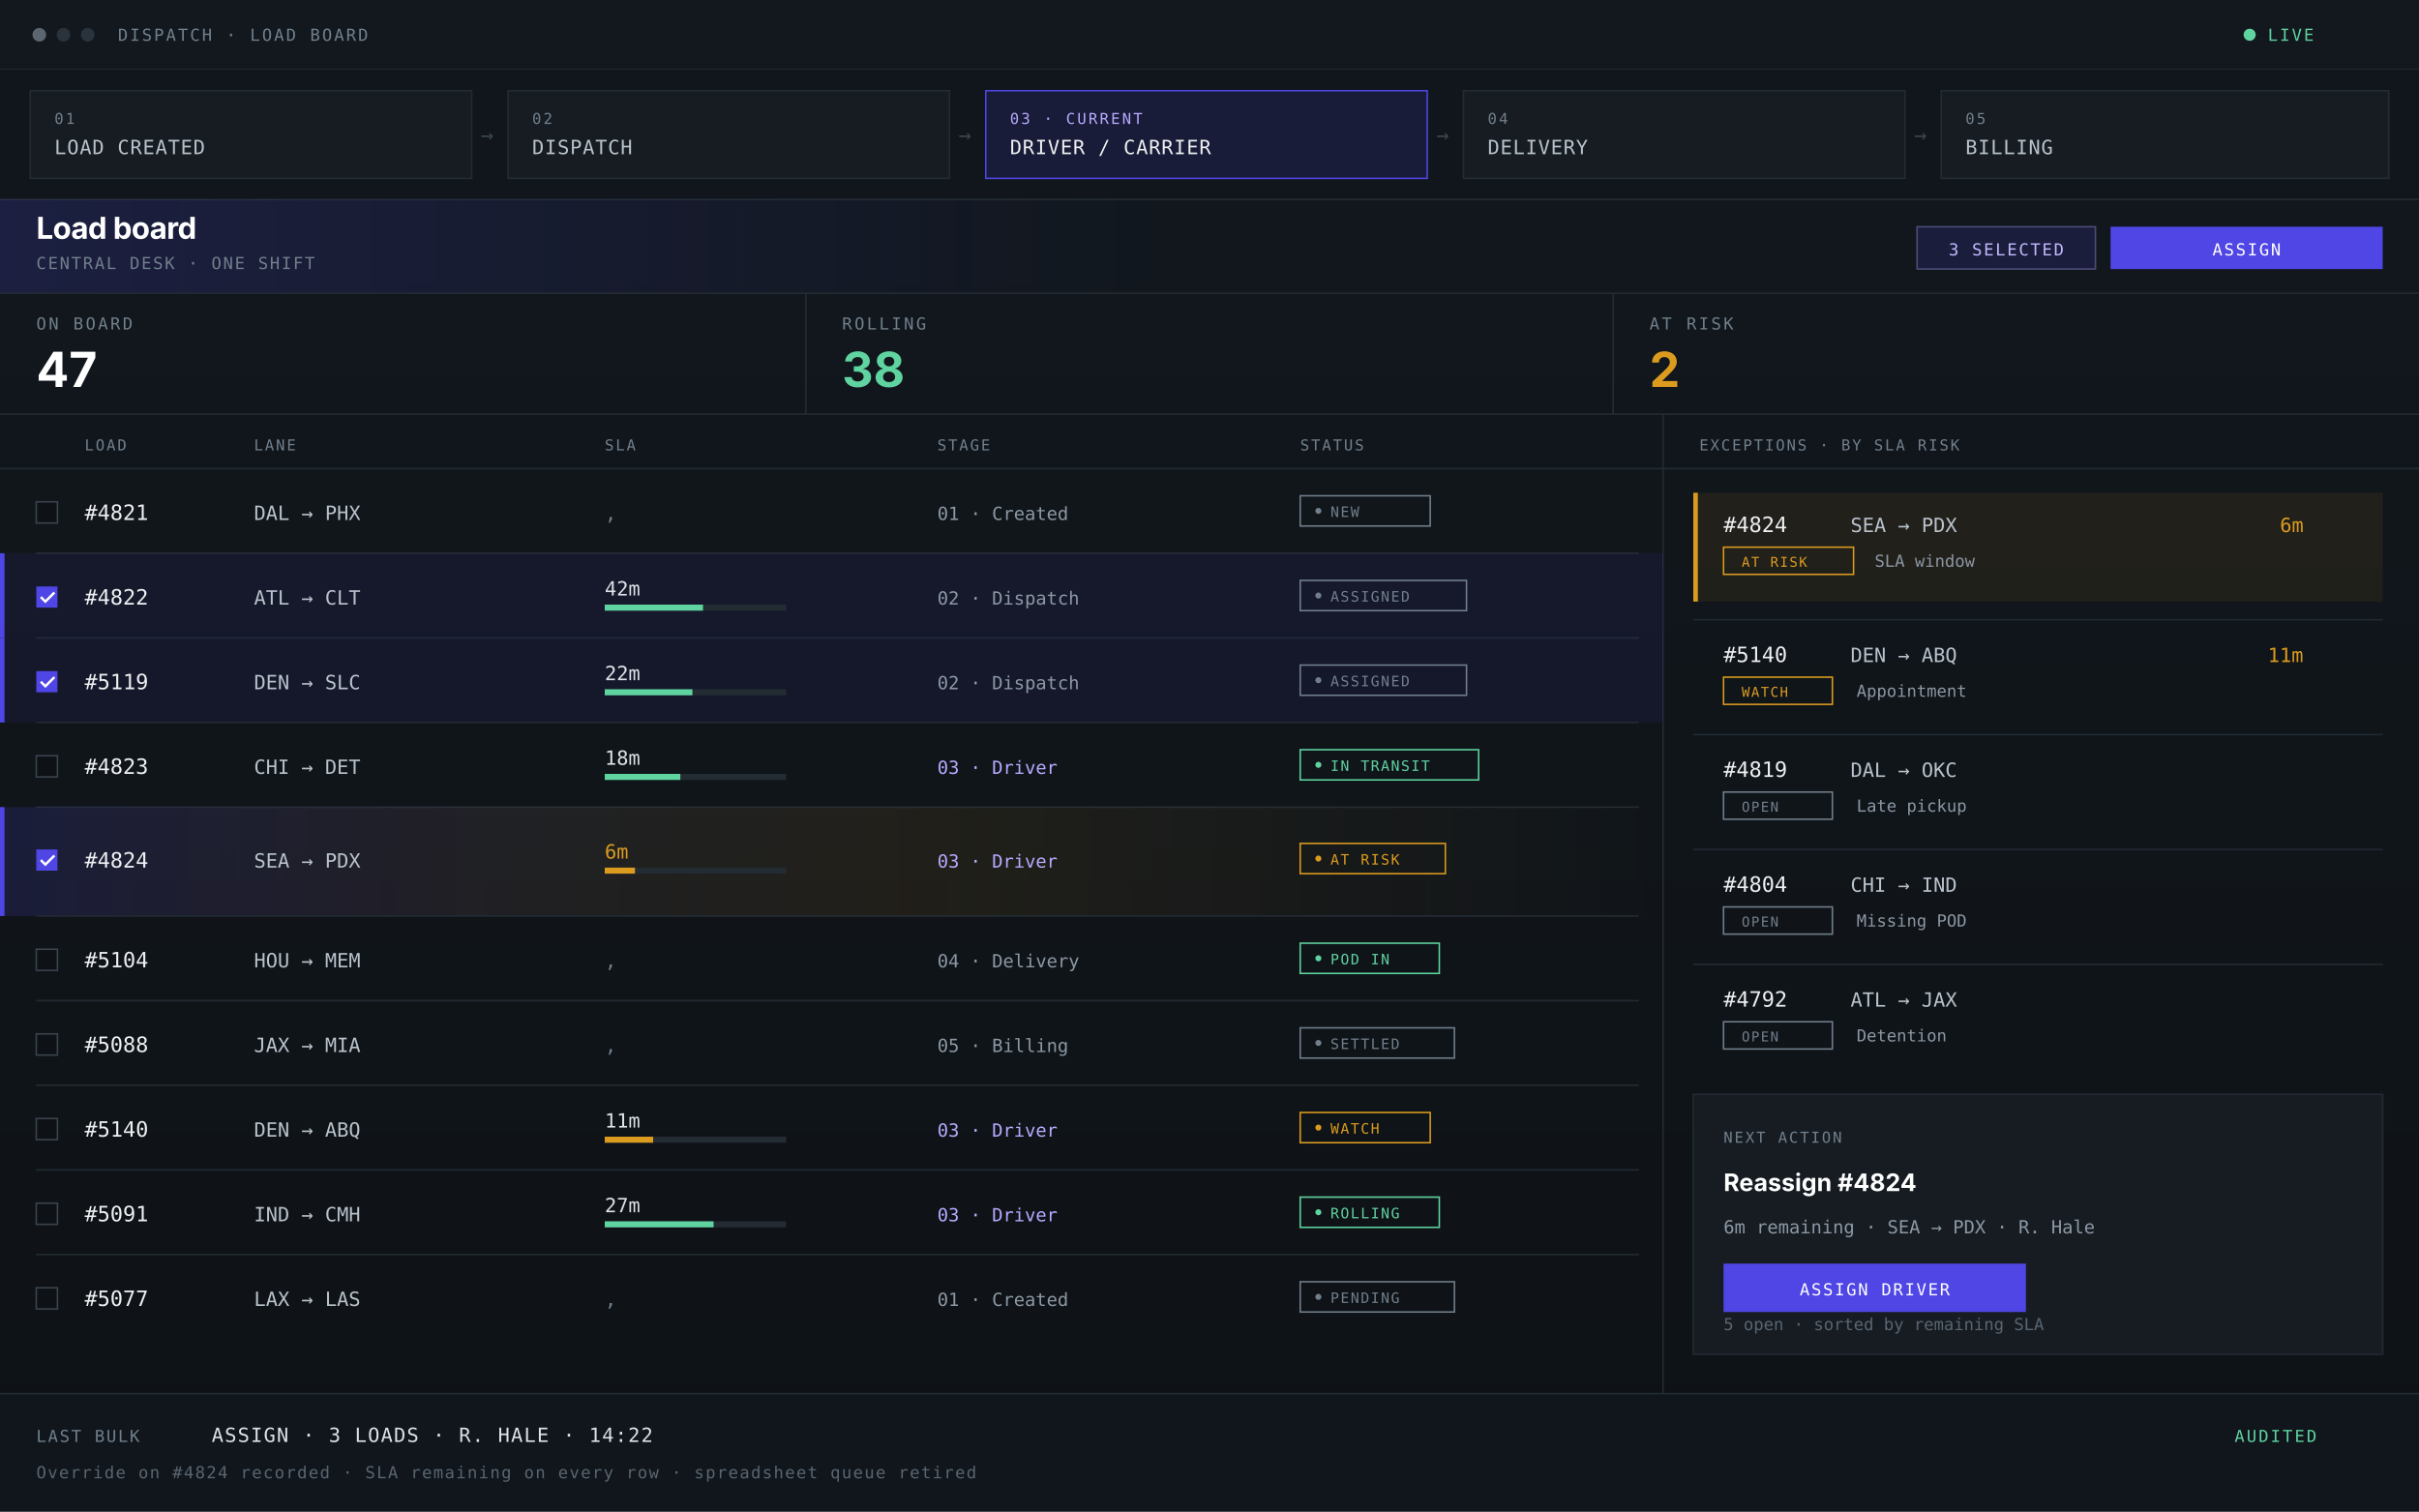
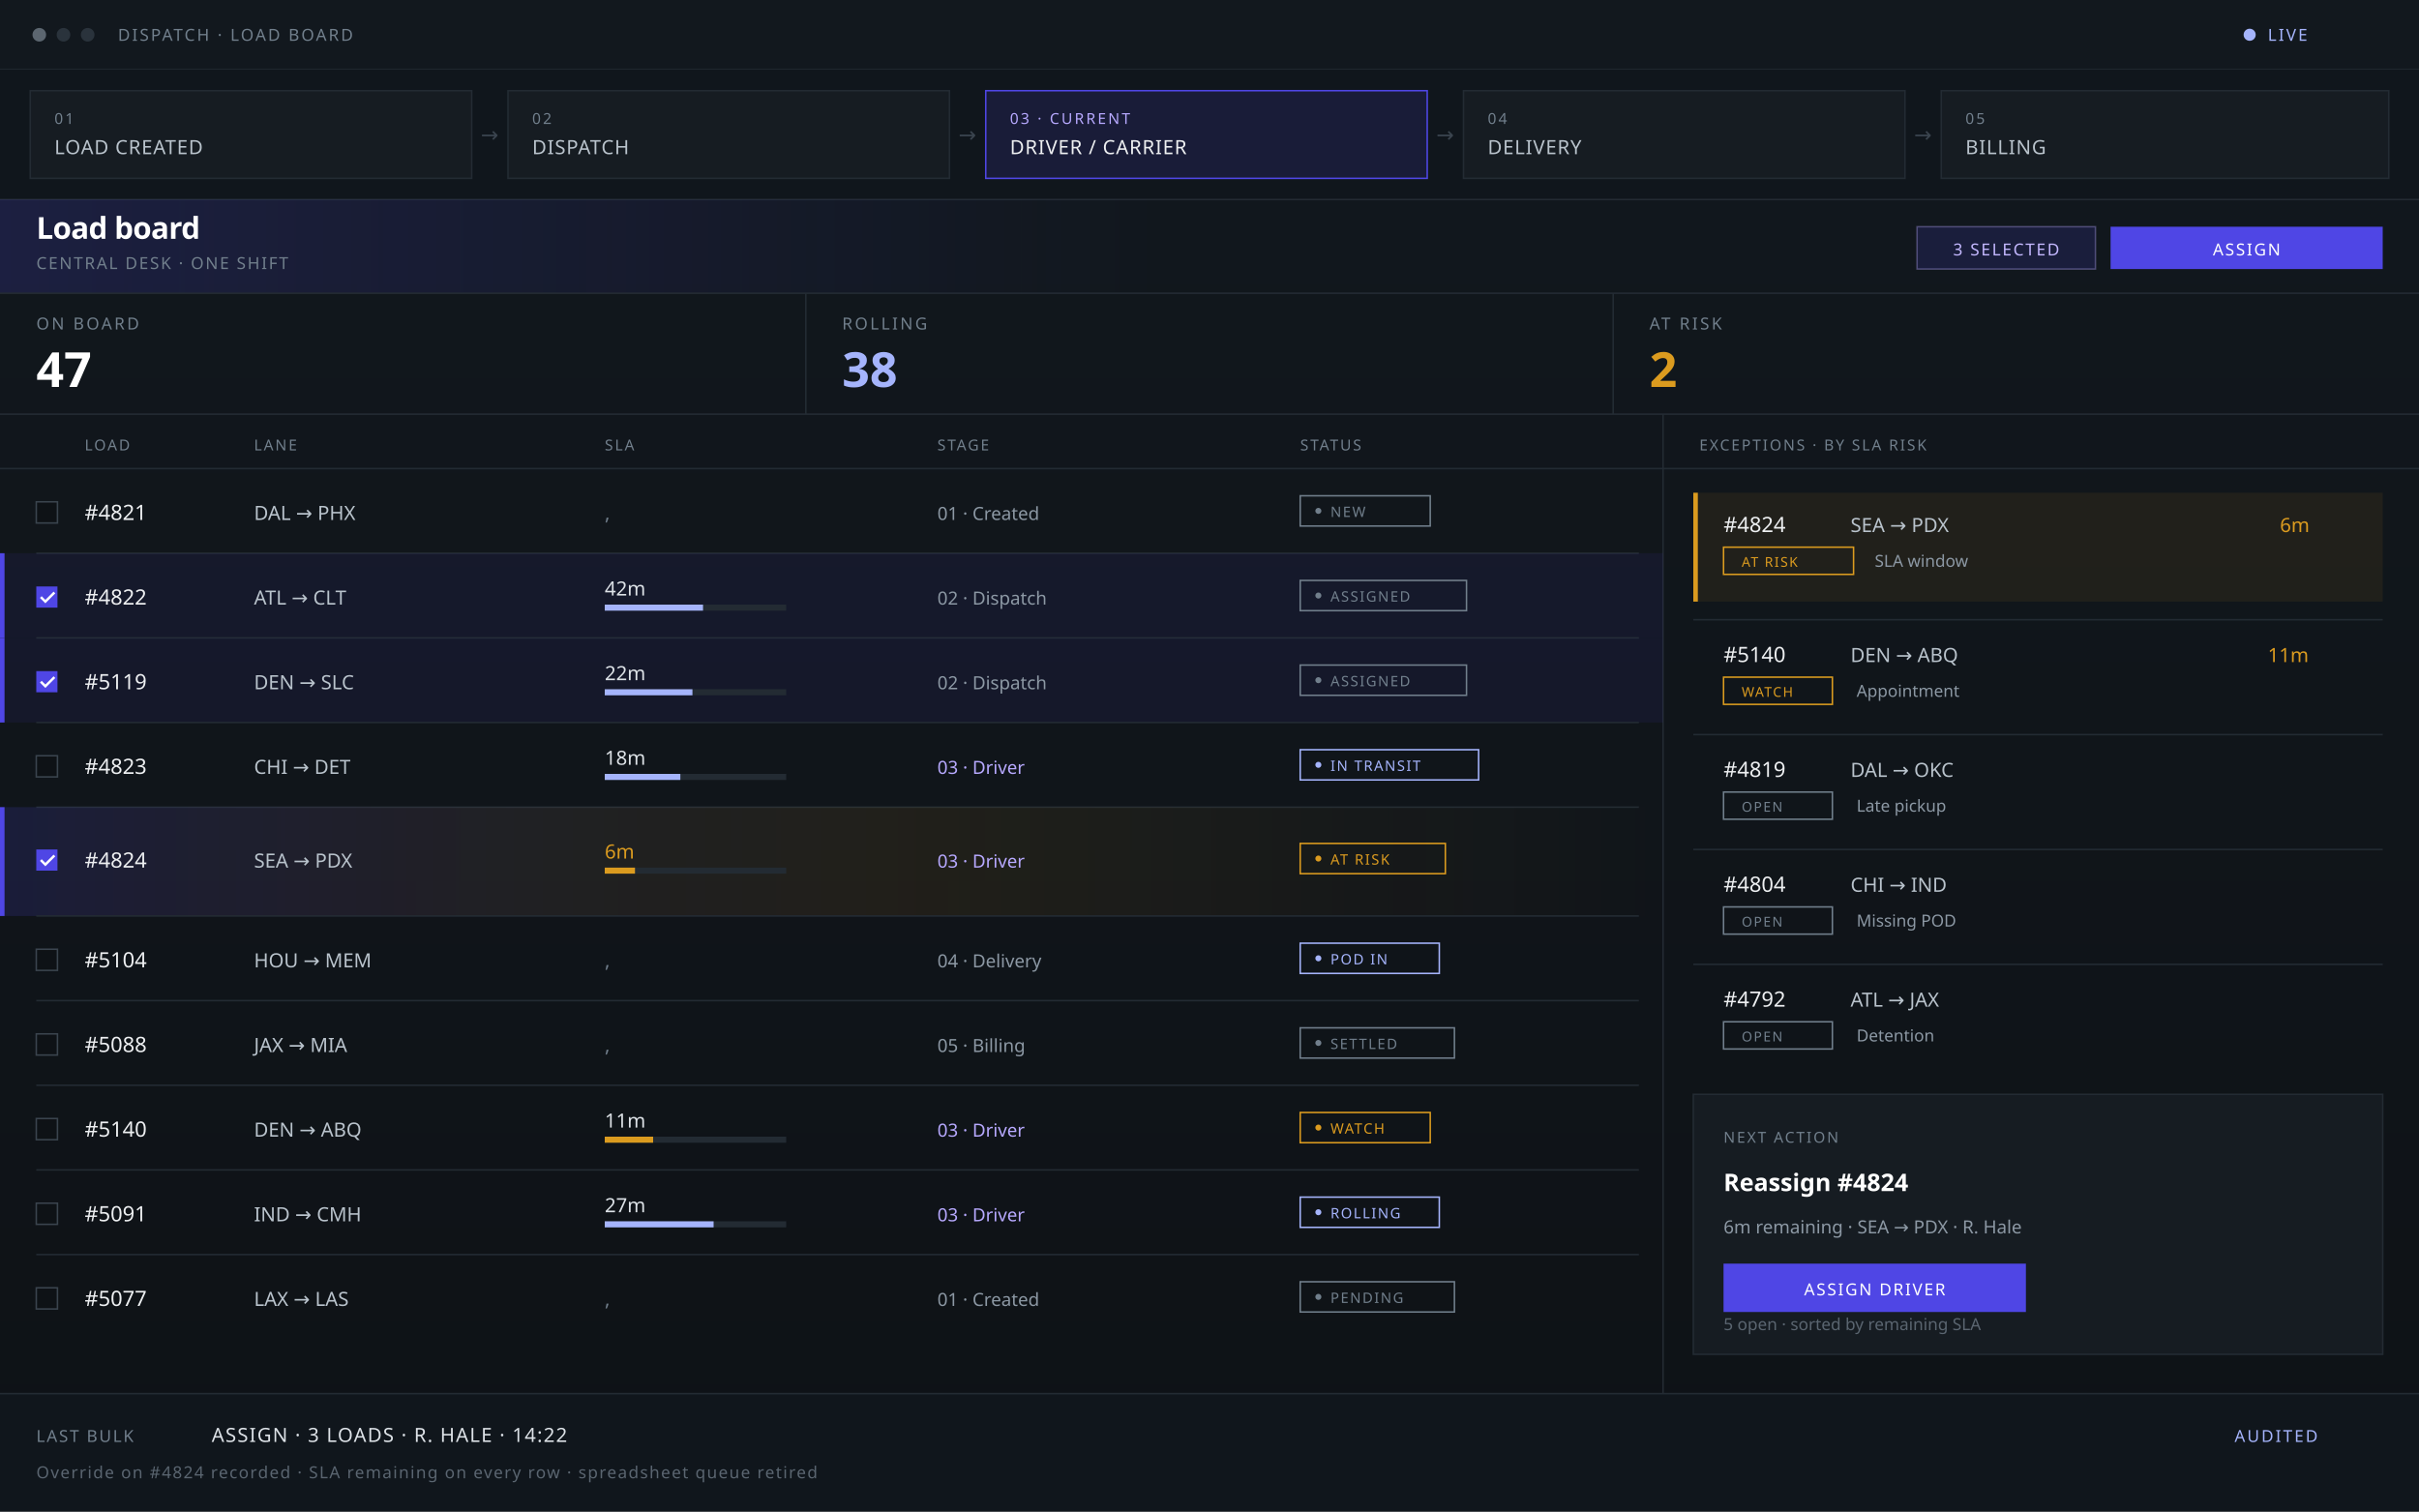
<svg xmlns="http://www.w3.org/2000/svg" viewBox="0 0 1600 1000" width="1600" height="1000" role="img" aria-label="Dispatch load board with SLA, bulk assign, and exception queue">
  <defs>
    <linearGradient id="dcBg" x1="0" y1="0" x2="0" y2="1">
      <stop offset="0%" stop-color="#12181E" />
      <stop offset="100%" stop-color="#0E1216" />
    </linearGradient>
    <linearGradient id="dcBar" x1="0" y1="0" x2="1" y2="0">
      <stop offset="0%" stop-color="rgba(79,70,229,.18)" />
      <stop offset="48%" stop-color="rgba(79,70,229,0)" />
    </linearGradient>
    <linearGradient id="dcRisk" x1="0" y1="0" x2="1" y2="0">
      <stop offset="0%" stop-color="rgba(79,70,229,.16)" />
      <stop offset="55%" stop-color="rgba(219,155,31,.08)" />
      <stop offset="100%" stop-color="rgba(219,155,31,0)" />
    </linearGradient>
  </defs>
  <rect width="1600" height="1000" fill="url(#dcBg)" />
  <rect width="1600" height="46" fill="#12181E" />
  <line x1="0" y1="46" x2="1600" y2="46" stroke="#232B33" />
  <circle cx="26" cy="23" r="4.5" fill="#5C6670" />
  <circle cx="42" cy="23" r="4.5" fill="#2A333C" />
  <circle cx="58" cy="23" r="4.5" fill="#2A333C" />
-   <text x="78" y="27" fill="#717F8C" font-family="ui-monospace, SFMono-Regular, Menlo, Consolas, monospace" font-size="11" letter-spacing=".12em">DISPATCH · LOAD BOARD</text>
-   <circle cx="1488" cy="23" r="4" fill="#5FD3A0" />
-   <text x="1500" y="27" fill="#5FD3A0" font-family="ui-monospace, SFMono-Regular, Menlo, Consolas, monospace" font-size="11" letter-spacing=".12em">LIVE</text>
+   <text x="78" y="27" fill="#717F8C" font-family="Figtree,system-ui,sans-serif" font-size="11" letter-spacing=".12em">DISPATCH · LOAD BOARD</text>
+   <circle cx="1488" cy="23" r="4" fill="#A5B4FC" />
+   <text x="1500" y="27" fill="#A5B4FC" font-family="Figtree,system-ui,sans-serif" font-size="11" letter-spacing=".12em">LIVE</text>
  <rect y="46" width="1600" height="86" fill="#10161C" />
  <line x1="0" y1="132" x2="1600" y2="132" stroke="#232B33" />
-   <g font-family="ui-monospace, SFMono-Regular, Menlo, Consolas, monospace">
+   <g font-family="Figtree,system-ui,sans-serif">
    <rect x="20" y="60" width="292" height="58" fill="#161C22" stroke="#232B33" />
    <text x="36" y="82" fill="#717F8C" font-size="10" letter-spacing=".14em">01</text>
    <text x="36" y="102" fill="#B9C3CC" font-size="13" letter-spacing=".04em">LOAD CREATED</text>
    <text x="318" y="94" fill="#3A444E" font-size="14">→</text>
    <rect x="336" y="60" width="292" height="58" fill="#161C22" stroke="#232B33" />
    <text x="352" y="82" fill="#717F8C" font-size="10" letter-spacing=".14em">02</text>
    <text x="352" y="102" fill="#B9C3CC" font-size="13" letter-spacing=".04em">DISPATCH</text>
    <text x="634" y="94" fill="#3A444E" font-size="14">→</text>
    <rect x="652" y="60" width="292" height="58" fill="rgba(79,70,229,.14)" stroke="#4F46E5" />
    <text x="668" y="82" fill="#B7A9FF" font-size="10" letter-spacing=".14em">03 · CURRENT</text>
    <text x="668" y="102" fill="#EDEFF1" font-size="13" letter-spacing=".04em">DRIVER / CARRIER</text>
    <text x="950" y="94" fill="#3A444E" font-size="14">→</text>
    <rect x="968" y="60" width="292" height="58" fill="#161C22" stroke="#232B33" />
    <text x="984" y="82" fill="#717F8C" font-size="10" letter-spacing=".14em">04</text>
    <text x="984" y="102" fill="#B9C3CC" font-size="13" letter-spacing=".04em">DELIVERY</text>
    <text x="1266" y="94" fill="#3A444E" font-size="14">→</text>
    <rect x="1284" y="60" width="296" height="58" fill="#161C22" stroke="#232B33" />
    <text x="1300" y="82" fill="#717F8C" font-size="10" letter-spacing=".14em">05</text>
    <text x="1300" y="102" fill="#B9C3CC" font-size="13" letter-spacing=".04em">BILLING</text>
  </g>
  <rect y="132" width="1600" height="62" fill="url(#dcBar)" />
  <line x1="0" y1="194" x2="1600" y2="194" stroke="#232B33" />
-   <text x="24" y="158" fill="#FFFFFF" font-family="system-ui, -apple-system, Segoe UI, sans-serif" font-size="20" font-weight="700" letter-spacing="-.02em">Load board</text>
-   <text x="24" y="178" fill="#717F8C" font-family="ui-monospace, SFMono-Regular, Menlo, Consolas, monospace" font-size="11" letter-spacing=".1em">CENTRAL DESK · ONE SHIFT</text>
+   <text x="24" y="158" fill="#FFFFFF" font-family="Figtree,system-ui,sans-serif" font-size="20" font-weight="700" letter-spacing="-.02em">Load board</text>
+   <text x="24" y="178" fill="#717F8C" font-family="Figtree,system-ui,sans-serif" font-size="11" letter-spacing=".1em">CENTRAL DESK · ONE SHIFT</text>
  <rect x="1268" y="150" width="118" height="28" fill="rgba(79,70,229,.16)" stroke="rgba(183,169,255,.35)" />
-   <text x="1327" y="169" text-anchor="middle" fill="#C4B8FF" font-family="ui-monospace, SFMono-Regular, Menlo, Consolas, monospace" font-size="11" letter-spacing=".1em">3 SELECTED</text>
+   <text x="1327" y="169" text-anchor="middle" fill="#C4B8FF" font-family="Figtree,system-ui,sans-serif" font-size="11" letter-spacing=".1em">3 SELECTED</text>
  <rect x="1396" y="150" width="180" height="28" fill="#4F46E5" />
-   <text x="1486" y="169" text-anchor="middle" fill="#FFFFFF" font-family="ui-monospace, SFMono-Regular, Menlo, Consolas, monospace" font-size="11" letter-spacing=".1em">ASSIGN</text>
+   <text x="1486" y="169" text-anchor="middle" fill="#FFFFFF" font-family="Figtree,system-ui,sans-serif" font-size="11" letter-spacing=".1em">ASSIGN</text>
  <line x1="0" y1="274" x2="1600" y2="274" stroke="#232B33" />
  <line x1="533" y1="194" x2="533" y2="274" stroke="#232B33" />
  <line x1="1067" y1="194" x2="1067" y2="274" stroke="#232B33" />
-   <text x="24" y="218" fill="#717F8C" font-family="ui-monospace, SFMono-Regular, Menlo, Consolas, monospace" font-size="11" letter-spacing=".14em">ON BOARD</text>
-   <text x="24" y="256" fill="#FFFFFF" font-family="system-ui, -apple-system, Segoe UI, sans-serif" font-size="32" font-weight="700">47</text>
-   <text x="557" y="218" fill="#717F8C" font-family="ui-monospace, SFMono-Regular, Menlo, Consolas, monospace" font-size="11" letter-spacing=".14em">ROLLING</text>
-   <text x="557" y="256" fill="#5FD3A0" font-family="system-ui, -apple-system, Segoe UI, sans-serif" font-size="32" font-weight="700">38</text>
-   <text x="1091" y="218" fill="#717F8C" font-family="ui-monospace, SFMono-Regular, Menlo, Consolas, monospace" font-size="11" letter-spacing=".14em">AT RISK</text>
-   <text x="1091" y="256" fill="#DB9B1F" font-family="system-ui, -apple-system, Segoe UI, sans-serif" font-size="32" font-weight="700">2</text>
-   <g fill="#717F8C" font-family="ui-monospace, SFMono-Regular, Menlo, Consolas, monospace" font-size="10" letter-spacing=".12em">
+   <text x="24" y="218" fill="#717F8C" font-family="Figtree,system-ui,sans-serif" font-size="11" letter-spacing=".14em">ON BOARD</text>
+   <text x="24" y="256" fill="#FFFFFF" font-family="Figtree,system-ui,sans-serif" font-size="32" font-weight="700">47</text>
+   <text x="557" y="218" fill="#717F8C" font-family="Figtree,system-ui,sans-serif" font-size="11" letter-spacing=".14em">ROLLING</text>
+   <text x="557" y="256" fill="#A5B4FC" font-family="Figtree,system-ui,sans-serif" font-size="32" font-weight="700">38</text>
+   <text x="1091" y="218" fill="#717F8C" font-family="Figtree,system-ui,sans-serif" font-size="11" letter-spacing=".14em">AT RISK</text>
+   <text x="1091" y="256" fill="#DB9B1F" font-family="Figtree,system-ui,sans-serif" font-size="32" font-weight="700">2</text>
+   <g fill="#717F8C" font-family="Figtree,system-ui,sans-serif" font-size="10" letter-spacing=".12em">
    <text x="56" y="298">LOAD</text>
    <text x="168" y="298">LANE</text>
    <text x="400" y="298">SLA</text>
    <text x="620" y="298">STAGE</text>
    <text x="860" y="298">STATUS</text>
    <text x="1124" y="298">EXCEPTIONS · BY SLA RISK</text>
  </g>
  <line x1="0" y1="310" x2="1600" y2="310" stroke="#232B33" />
  <line x1="1100" y1="274" x2="1100" y2="922" stroke="#232B33" />
  <rect x="24" y="332" width="14" height="14" fill="#0E1216" stroke="#3A444E" />
-   <text x="56" y="344" fill="#EDEFF1" font-family="ui-monospace, SFMono-Regular, Menlo, Consolas, monospace" font-size="14">#4821</text>
-   <text x="168" y="344" fill="#B9C3CC" font-family="ui-monospace, SFMono-Regular, Menlo, Consolas, monospace" font-size="13">DAL → PHX</text>
-   <text x="400" y="344" fill="#717F8C" font-family="ui-monospace, SFMono-Regular, Menlo, Consolas, monospace" font-size="13">, </text>
-   <text x="620" y="344" fill="#8C98A4" font-family="ui-monospace, SFMono-Regular, Menlo, Consolas, monospace" font-size="12">01 · Created</text>
+   <text x="56" y="344" fill="#EDEFF1" font-family="Figtree,system-ui,sans-serif" font-size="14">#4821</text>
+   <text x="168" y="344" fill="#B9C3CC" font-family="Figtree,system-ui,sans-serif" font-size="13">DAL → PHX</text>
+   <text x="400" y="344" fill="#717F8C" font-family="Figtree,system-ui,sans-serif" font-size="13">, </text>
+   <text x="620" y="344" fill="#8C98A4" font-family="Figtree,system-ui,sans-serif" font-size="12">01 · Created</text>
  <rect x="860" y="328" width="86" height="20" fill="none" stroke="#717F8C" />
  <circle cx="872" cy="338" r="2" fill="#717F8C" />
-   <text x="880" y="342" fill="#717F8C" font-family="ui-monospace, SFMono-Regular, Menlo, Consolas, monospace" font-size="9.5" letter-spacing=".1em">NEW</text>
+   <text x="880" y="342" fill="#717F8C" font-family="Figtree,system-ui,sans-serif" font-size="9.5" letter-spacing=".1em">NEW</text>
  <line x1="24" y1="366" x2="1084" y2="366" stroke="#232B33" />
  <rect x="0" y="366" width="1100" height="56" fill="rgba(79,70,229,.08)" />
  <rect x="0" y="366" width="3" height="56" fill="#4F46E5" />
  <rect x="24" y="388" width="14" height="14" fill="#4F46E5" />
  <path d="M27 395l3 3 6-6" fill="none" stroke="#fff" stroke-width="1.6" />
-   <text x="56" y="400" fill="#EDEFF1" font-family="ui-monospace, SFMono-Regular, Menlo, Consolas, monospace" font-size="14">#4822</text>
-   <text x="168" y="400" fill="#B9C3CC" font-family="ui-monospace, SFMono-Regular, Menlo, Consolas, monospace" font-size="13">ATL → CLT</text>
-   <text x="400" y="394" fill="#DDE2E7" font-family="ui-monospace, SFMono-Regular, Menlo, Consolas, monospace" font-size="13">42m</text>
+   <text x="56" y="400" fill="#EDEFF1" font-family="Figtree,system-ui,sans-serif" font-size="14">#4822</text>
+   <text x="168" y="400" fill="#B9C3CC" font-family="Figtree,system-ui,sans-serif" font-size="13">ATL → CLT</text>
+   <text x="400" y="394" fill="#DDE2E7" font-family="Figtree,system-ui,sans-serif" font-size="13">42m</text>
  <rect x="400" y="400" width="120" height="4" fill="#232B33" />
-   <rect x="400" y="400" width="65" height="4" fill="#5FD3A0" />
-   <text x="620" y="400" fill="#8C98A4" font-family="ui-monospace, SFMono-Regular, Menlo, Consolas, monospace" font-size="12">02 · Dispatch</text>
+   <rect x="400" y="400" width="65" height="4" fill="#A5B4FC" />
+   <text x="620" y="400" fill="#8C98A4" font-family="Figtree,system-ui,sans-serif" font-size="12">02 · Dispatch</text>
  <rect x="860" y="384" width="110" height="20" fill="none" stroke="#717F8C" />
  <circle cx="872" cy="394" r="2" fill="#717F8C" />
-   <text x="880" y="398" fill="#717F8C" font-family="ui-monospace, SFMono-Regular, Menlo, Consolas, monospace" font-size="9.5" letter-spacing=".1em">ASSIGNED</text>
+   <text x="880" y="398" fill="#717F8C" font-family="Figtree,system-ui,sans-serif" font-size="9.5" letter-spacing=".1em">ASSIGNED</text>
  <line x1="24" y1="422" x2="1084" y2="422" stroke="#232B33" />
  <rect x="0" y="422" width="1100" height="56" fill="rgba(79,70,229,.08)" />
  <rect x="0" y="422" width="3" height="56" fill="#4F46E5" />
  <rect x="24" y="444" width="14" height="14" fill="#4F46E5" />
  <path d="M27 451l3 3 6-6" fill="none" stroke="#fff" stroke-width="1.6" />
-   <text x="56" y="456" fill="#EDEFF1" font-family="ui-monospace, SFMono-Regular, Menlo, Consolas, monospace" font-size="14">#5119</text>
-   <text x="168" y="456" fill="#B9C3CC" font-family="ui-monospace, SFMono-Regular, Menlo, Consolas, monospace" font-size="13">DEN → SLC</text>
-   <text x="400" y="450" fill="#DDE2E7" font-family="ui-monospace, SFMono-Regular, Menlo, Consolas, monospace" font-size="13">22m</text>
+   <text x="56" y="456" fill="#EDEFF1" font-family="Figtree,system-ui,sans-serif" font-size="14">#5119</text>
+   <text x="168" y="456" fill="#B9C3CC" font-family="Figtree,system-ui,sans-serif" font-size="13">DEN → SLC</text>
+   <text x="400" y="450" fill="#DDE2E7" font-family="Figtree,system-ui,sans-serif" font-size="13">22m</text>
  <rect x="400" y="456" width="120" height="4" fill="#232B33" />
-   <rect x="400" y="456" width="58" height="4" fill="#5FD3A0" />
-   <text x="620" y="456" fill="#8C98A4" font-family="ui-monospace, SFMono-Regular, Menlo, Consolas, monospace" font-size="12">02 · Dispatch</text>
+   <rect x="400" y="456" width="58" height="4" fill="#A5B4FC" />
+   <text x="620" y="456" fill="#8C98A4" font-family="Figtree,system-ui,sans-serif" font-size="12">02 · Dispatch</text>
  <rect x="860" y="440" width="110" height="20" fill="none" stroke="#717F8C" />
  <circle cx="872" cy="450" r="2" fill="#717F8C" />
-   <text x="880" y="454" fill="#717F8C" font-family="ui-monospace, SFMono-Regular, Menlo, Consolas, monospace" font-size="9.5" letter-spacing=".1em">ASSIGNED</text>
+   <text x="880" y="454" fill="#717F8C" font-family="Figtree,system-ui,sans-serif" font-size="9.5" letter-spacing=".1em">ASSIGNED</text>
  <line x1="24" y1="478" x2="1084" y2="478" stroke="#232B33" />
  <rect x="24" y="500" width="14" height="14" fill="#0E1216" stroke="#3A444E" />
-   <text x="56" y="512" fill="#EDEFF1" font-family="ui-monospace, SFMono-Regular, Menlo, Consolas, monospace" font-size="14">#4823</text>
-   <text x="168" y="512" fill="#B9C3CC" font-family="ui-monospace, SFMono-Regular, Menlo, Consolas, monospace" font-size="13">CHI → DET</text>
-   <text x="400" y="506" fill="#DDE2E7" font-family="ui-monospace, SFMono-Regular, Menlo, Consolas, monospace" font-size="13">18m</text>
+   <text x="56" y="512" fill="#EDEFF1" font-family="Figtree,system-ui,sans-serif" font-size="14">#4823</text>
+   <text x="168" y="512" fill="#B9C3CC" font-family="Figtree,system-ui,sans-serif" font-size="13">CHI → DET</text>
+   <text x="400" y="506" fill="#DDE2E7" font-family="Figtree,system-ui,sans-serif" font-size="13">18m</text>
  <rect x="400" y="512" width="120" height="4" fill="#232B33" />
-   <rect x="400" y="512" width="50" height="4" fill="#5FD3A0" />
-   <text x="620" y="512" fill="#B7A9FF" font-family="ui-monospace, SFMono-Regular, Menlo, Consolas, monospace" font-size="12">03 · Driver</text>
-   <rect x="860" y="496" width="118" height="20" fill="none" stroke="#5FD3A0" />
-   <circle cx="872" cy="506" r="2" fill="#5FD3A0" />
-   <text x="880" y="510" fill="#5FD3A0" font-family="ui-monospace, SFMono-Regular, Menlo, Consolas, monospace" font-size="9.5" letter-spacing=".1em">IN TRANSIT</text>
+   <rect x="400" y="512" width="50" height="4" fill="#A5B4FC" />
+   <text x="620" y="512" fill="#B7A9FF" font-family="Figtree,system-ui,sans-serif" font-size="12">03 · Driver</text>
+   <rect x="860" y="496" width="118" height="20" fill="none" stroke="#A5B4FC" />
+   <circle cx="872" cy="506" r="2" fill="#A5B4FC" />
+   <text x="880" y="510" fill="#A5B4FC" font-family="Figtree,system-ui,sans-serif" font-size="9.5" letter-spacing=".1em">IN TRANSIT</text>
  <line x1="24" y1="534" x2="1084" y2="534" stroke="#232B33" />
  <rect x="0" y="534" width="1100" height="72" fill="url(#dcRisk)" />
  <rect x="0" y="534" width="3" height="72" fill="#4F46E5" />
  <rect x="24" y="562" width="14" height="14" fill="#4F46E5" />
  <path d="M27 569l3 3 6-6" fill="none" stroke="#fff" stroke-width="1.6" />
-   <text x="56" y="574" fill="#EDEFF1" font-family="ui-monospace, SFMono-Regular, Menlo, Consolas, monospace" font-size="14">#4824</text>
-   <text x="168" y="574" fill="#B9C3CC" font-family="ui-monospace, SFMono-Regular, Menlo, Consolas, monospace" font-size="13">SEA → PDX</text>
-   <text x="400" y="568" fill="#DB9B1F" font-family="ui-monospace, SFMono-Regular, Menlo, Consolas, monospace" font-size="13">6m</text>
+   <text x="56" y="574" fill="#EDEFF1" font-family="Figtree,system-ui,sans-serif" font-size="14">#4824</text>
+   <text x="168" y="574" fill="#B9C3CC" font-family="Figtree,system-ui,sans-serif" font-size="13">SEA → PDX</text>
+   <text x="400" y="568" fill="#DB9B1F" font-family="Figtree,system-ui,sans-serif" font-size="13">6m</text>
  <rect x="400" y="574" width="120" height="4" fill="#232B33" />
  <rect x="400" y="574" width="20" height="4" fill="#DB9B1F" />
-   <text x="620" y="574" fill="#B7A9FF" font-family="ui-monospace, SFMono-Regular, Menlo, Consolas, monospace" font-size="12">03 · Driver</text>
+   <text x="620" y="574" fill="#B7A9FF" font-family="Figtree,system-ui,sans-serif" font-size="12">03 · Driver</text>
  <rect x="860" y="558" width="96" height="20" fill="none" stroke="#DB9B1F" />
  <circle cx="872" cy="568" r="2" fill="#DB9B1F" />
-   <text x="880" y="572" fill="#DB9B1F" font-family="ui-monospace, SFMono-Regular, Menlo, Consolas, monospace" font-size="9.5" letter-spacing=".1em">AT RISK</text>
+   <text x="880" y="572" fill="#DB9B1F" font-family="Figtree,system-ui,sans-serif" font-size="9.5" letter-spacing=".1em">AT RISK</text>
  <line x1="24" y1="606" x2="1084" y2="606" stroke="#232B33" />
  <rect x="24" y="628" width="14" height="14" fill="#0E1216" stroke="#3A444E" />
-   <text x="56" y="640" fill="#EDEFF1" font-family="ui-monospace, SFMono-Regular, Menlo, Consolas, monospace" font-size="14">#5104</text>
-   <text x="168" y="640" fill="#B9C3CC" font-family="ui-monospace, SFMono-Regular, Menlo, Consolas, monospace" font-size="13">HOU → MEM</text>
-   <text x="400" y="640" fill="#717F8C" font-family="ui-monospace, SFMono-Regular, Menlo, Consolas, monospace" font-size="13">, </text>
-   <text x="620" y="640" fill="#8C98A4" font-family="ui-monospace, SFMono-Regular, Menlo, Consolas, monospace" font-size="12">04 · Delivery</text>
-   <rect x="860" y="624" width="92" height="20" fill="none" stroke="#5FD3A0" />
-   <circle cx="872" cy="634" r="2" fill="#5FD3A0" />
-   <text x="880" y="638" fill="#5FD3A0" font-family="ui-monospace, SFMono-Regular, Menlo, Consolas, monospace" font-size="9.5" letter-spacing=".1em">POD IN</text>
+   <text x="56" y="640" fill="#EDEFF1" font-family="Figtree,system-ui,sans-serif" font-size="14">#5104</text>
+   <text x="168" y="640" fill="#B9C3CC" font-family="Figtree,system-ui,sans-serif" font-size="13">HOU → MEM</text>
+   <text x="400" y="640" fill="#717F8C" font-family="Figtree,system-ui,sans-serif" font-size="13">, </text>
+   <text x="620" y="640" fill="#8C98A4" font-family="Figtree,system-ui,sans-serif" font-size="12">04 · Delivery</text>
+   <rect x="860" y="624" width="92" height="20" fill="none" stroke="#A5B4FC" />
+   <circle cx="872" cy="634" r="2" fill="#A5B4FC" />
+   <text x="880" y="638" fill="#A5B4FC" font-family="Figtree,system-ui,sans-serif" font-size="9.5" letter-spacing=".1em">POD IN</text>
  <line x1="24" y1="662" x2="1084" y2="662" stroke="#232B33" />
  <rect x="24" y="684" width="14" height="14" fill="#0E1216" stroke="#3A444E" />
-   <text x="56" y="696" fill="#EDEFF1" font-family="ui-monospace, SFMono-Regular, Menlo, Consolas, monospace" font-size="14">#5088</text>
-   <text x="168" y="696" fill="#B9C3CC" font-family="ui-monospace, SFMono-Regular, Menlo, Consolas, monospace" font-size="13">JAX → MIA</text>
-   <text x="400" y="696" fill="#717F8C" font-family="ui-monospace, SFMono-Regular, Menlo, Consolas, monospace" font-size="13">, </text>
-   <text x="620" y="696" fill="#8C98A4" font-family="ui-monospace, SFMono-Regular, Menlo, Consolas, monospace" font-size="12">05 · Billing</text>
+   <text x="56" y="696" fill="#EDEFF1" font-family="Figtree,system-ui,sans-serif" font-size="14">#5088</text>
+   <text x="168" y="696" fill="#B9C3CC" font-family="Figtree,system-ui,sans-serif" font-size="13">JAX → MIA</text>
+   <text x="400" y="696" fill="#717F8C" font-family="Figtree,system-ui,sans-serif" font-size="13">, </text>
+   <text x="620" y="696" fill="#8C98A4" font-family="Figtree,system-ui,sans-serif" font-size="12">05 · Billing</text>
  <rect x="860" y="680" width="102" height="20" fill="none" stroke="#717F8C" />
  <circle cx="872" cy="690" r="2" fill="#717F8C" />
-   <text x="880" y="694" fill="#717F8C" font-family="ui-monospace, SFMono-Regular, Menlo, Consolas, monospace" font-size="9.5" letter-spacing=".1em">SETTLED</text>
+   <text x="880" y="694" fill="#717F8C" font-family="Figtree,system-ui,sans-serif" font-size="9.5" letter-spacing=".1em">SETTLED</text>
  <line x1="24" y1="718" x2="1084" y2="718" stroke="#232B33" />
  <rect x="24" y="740" width="14" height="14" fill="#0E1216" stroke="#3A444E" />
-   <text x="56" y="752" fill="#EDEFF1" font-family="ui-monospace, SFMono-Regular, Menlo, Consolas, monospace" font-size="14">#5140</text>
-   <text x="168" y="752" fill="#B9C3CC" font-family="ui-monospace, SFMono-Regular, Menlo, Consolas, monospace" font-size="13">DEN → ABQ</text>
-   <text x="400" y="746" fill="#DDE2E7" font-family="ui-monospace, SFMono-Regular, Menlo, Consolas, monospace" font-size="13">11m</text>
+   <text x="56" y="752" fill="#EDEFF1" font-family="Figtree,system-ui,sans-serif" font-size="14">#5140</text>
+   <text x="168" y="752" fill="#B9C3CC" font-family="Figtree,system-ui,sans-serif" font-size="13">DEN → ABQ</text>
+   <text x="400" y="746" fill="#DDE2E7" font-family="Figtree,system-ui,sans-serif" font-size="13">11m</text>
  <rect x="400" y="752" width="120" height="4" fill="#232B33" />
  <rect x="400" y="752" width="32" height="4" fill="#DB9B1F" />
-   <text x="620" y="752" fill="#B7A9FF" font-family="ui-monospace, SFMono-Regular, Menlo, Consolas, monospace" font-size="12">03 · Driver</text>
+   <text x="620" y="752" fill="#B7A9FF" font-family="Figtree,system-ui,sans-serif" font-size="12">03 · Driver</text>
  <rect x="860" y="736" width="86" height="20" fill="none" stroke="#DB9B1F" />
  <circle cx="872" cy="746" r="2" fill="#DB9B1F" />
-   <text x="880" y="750" fill="#DB9B1F" font-family="ui-monospace, SFMono-Regular, Menlo, Consolas, monospace" font-size="9.5" letter-spacing=".1em">WATCH</text>
+   <text x="880" y="750" fill="#DB9B1F" font-family="Figtree,system-ui,sans-serif" font-size="9.5" letter-spacing=".1em">WATCH</text>
  <line x1="24" y1="774" x2="1084" y2="774" stroke="#232B33" />
  <rect x="24" y="796" width="14" height="14" fill="#0E1216" stroke="#3A444E" />
-   <text x="56" y="808" fill="#EDEFF1" font-family="ui-monospace, SFMono-Regular, Menlo, Consolas, monospace" font-size="14">#5091</text>
-   <text x="168" y="808" fill="#B9C3CC" font-family="ui-monospace, SFMono-Regular, Menlo, Consolas, monospace" font-size="13">IND → CMH</text>
-   <text x="400" y="802" fill="#DDE2E7" font-family="ui-monospace, SFMono-Regular, Menlo, Consolas, monospace" font-size="13">27m</text>
+   <text x="56" y="808" fill="#EDEFF1" font-family="Figtree,system-ui,sans-serif" font-size="14">#5091</text>
+   <text x="168" y="808" fill="#B9C3CC" font-family="Figtree,system-ui,sans-serif" font-size="13">IND → CMH</text>
+   <text x="400" y="802" fill="#DDE2E7" font-family="Figtree,system-ui,sans-serif" font-size="13">27m</text>
  <rect x="400" y="808" width="120" height="4" fill="#232B33" />
-   <rect x="400" y="808" width="72" height="4" fill="#5FD3A0" />
-   <text x="620" y="808" fill="#B7A9FF" font-family="ui-monospace, SFMono-Regular, Menlo, Consolas, monospace" font-size="12">03 · Driver</text>
-   <rect x="860" y="792" width="92" height="20" fill="none" stroke="#5FD3A0" />
-   <circle cx="872" cy="802" r="2" fill="#5FD3A0" />
-   <text x="880" y="806" fill="#5FD3A0" font-family="ui-monospace, SFMono-Regular, Menlo, Consolas, monospace" font-size="9.5" letter-spacing=".1em">ROLLING</text>
+   <rect x="400" y="808" width="72" height="4" fill="#A5B4FC" />
+   <text x="620" y="808" fill="#B7A9FF" font-family="Figtree,system-ui,sans-serif" font-size="12">03 · Driver</text>
+   <rect x="860" y="792" width="92" height="20" fill="none" stroke="#A5B4FC" />
+   <circle cx="872" cy="802" r="2" fill="#A5B4FC" />
+   <text x="880" y="806" fill="#A5B4FC" font-family="Figtree,system-ui,sans-serif" font-size="9.5" letter-spacing=".1em">ROLLING</text>
  <line x1="24" y1="830" x2="1084" y2="830" stroke="#232B33" />
  <rect x="24" y="852" width="14" height="14" fill="#0E1216" stroke="#3A444E" />
-   <text x="56" y="864" fill="#EDEFF1" font-family="ui-monospace, SFMono-Regular, Menlo, Consolas, monospace" font-size="14">#5077</text>
-   <text x="168" y="864" fill="#B9C3CC" font-family="ui-monospace, SFMono-Regular, Menlo, Consolas, monospace" font-size="13">LAX → LAS</text>
-   <text x="400" y="864" fill="#717F8C" font-family="ui-monospace, SFMono-Regular, Menlo, Consolas, monospace" font-size="13">, </text>
-   <text x="620" y="864" fill="#8C98A4" font-family="ui-monospace, SFMono-Regular, Menlo, Consolas, monospace" font-size="12">01 · Created</text>
+   <text x="56" y="864" fill="#EDEFF1" font-family="Figtree,system-ui,sans-serif" font-size="14">#5077</text>
+   <text x="168" y="864" fill="#B9C3CC" font-family="Figtree,system-ui,sans-serif" font-size="13">LAX → LAS</text>
+   <text x="400" y="864" fill="#717F8C" font-family="Figtree,system-ui,sans-serif" font-size="13">, </text>
+   <text x="620" y="864" fill="#8C98A4" font-family="Figtree,system-ui,sans-serif" font-size="12">01 · Created</text>
  <rect x="860" y="848" width="102" height="20" fill="none" stroke="#717F8C" />
  <circle cx="872" cy="858" r="2" fill="#717F8C" />
-   <text x="880" y="862" fill="#717F8C" font-family="ui-monospace, SFMono-Regular, Menlo, Consolas, monospace" font-size="9.5" letter-spacing=".1em">PENDING</text>
-   <g font-family="ui-monospace, SFMono-Regular, Menlo, Consolas, monospace">
+   <text x="880" y="862" fill="#717F8C" font-family="Figtree,system-ui,sans-serif" font-size="9.5" letter-spacing=".1em">PENDING</text>
+   <g font-family="Figtree,system-ui,sans-serif">
    <rect x="1120" y="326" width="456" height="72" fill="rgba(219,155,31,.08)" />
    <rect x="1120" y="326" width="3" height="72" fill="#DB9B1F" />
    <text x="1140" y="352" fill="#EDEFF1" font-size="14">#4824</text>
    <text x="1224" y="352" fill="#B9C3CC" font-size="13">SEA → PDX</text>
    <text x="1508" y="352" fill="#DB9B1F" font-size="13">6m</text>
    <rect x="1140" y="362" width="86" height="18" fill="none" stroke="#DB9B1F" />
    <text x="1152" y="375" fill="#DB9B1F" font-size="9" letter-spacing=".1em">AT RISK</text>
    <text x="1240" y="375" fill="#8C98A4" font-size="11">SLA window</text>
    <line x1="1120" y1="410" x2="1576" y2="410" stroke="#232B33" />
    <text x="1140" y="438" fill="#EDEFF1" font-size="14">#5140</text>
    <text x="1224" y="438" fill="#B9C3CC" font-size="13">DEN → ABQ</text>
    <text x="1500" y="438" fill="#DB9B1F" font-size="13">11m</text>
    <rect x="1140" y="448" width="72" height="18" fill="none" stroke="#DB9B1F" />
    <text x="1152" y="461" fill="#DB9B1F" font-size="9" letter-spacing=".1em">WATCH</text>
    <text x="1228" y="461" fill="#8C98A4" font-size="11">Appointment</text>
    <line x1="1120" y1="486" x2="1576" y2="486" stroke="#232B33" />
    <text x="1140" y="514" fill="#EDEFF1" font-size="14">#4819</text>
    <text x="1224" y="514" fill="#B9C3CC" font-size="13">DAL → OKC</text>
    <rect x="1140" y="524" width="72" height="18" fill="none" stroke="#717F8C" />
    <text x="1152" y="537" fill="#717F8C" font-size="9" letter-spacing=".1em">OPEN</text>
    <text x="1228" y="537" fill="#8C98A4" font-size="11">Late pickup</text>
    <line x1="1120" y1="562" x2="1576" y2="562" stroke="#232B33" />
    <text x="1140" y="590" fill="#EDEFF1" font-size="14">#4804</text>
    <text x="1224" y="590" fill="#B9C3CC" font-size="13">CHI → IND</text>
    <rect x="1140" y="600" width="72" height="18" fill="none" stroke="#717F8C" />
    <text x="1152" y="613" fill="#717F8C" font-size="9" letter-spacing=".1em">OPEN</text>
    <text x="1228" y="613" fill="#8C98A4" font-size="11">Missing POD</text>
    <line x1="1120" y1="638" x2="1576" y2="638" stroke="#232B33" />
    <text x="1140" y="666" fill="#EDEFF1" font-size="14">#4792</text>
    <text x="1224" y="666" fill="#B9C3CC" font-size="13">ATL → JAX</text>
    <rect x="1140" y="676" width="72" height="18" fill="none" stroke="#717F8C" />
    <text x="1152" y="689" fill="#717F8C" font-size="9" letter-spacing=".1em">OPEN</text>
    <text x="1228" y="689" fill="#8C98A4" font-size="11">Detention</text>
    <rect x="1120" y="724" width="456" height="172" fill="#161C22" stroke="#232B33" />
    <text x="1140" y="756" fill="#717F8C" font-size="10" letter-spacing=".12em">NEXT ACTION</text>
-     <text x="1140" y="788" fill="#FFFFFF" font-family="system-ui, -apple-system, Segoe UI, sans-serif" font-size="16" font-weight="700">Reassign #4824</text>
+     <text x="1140" y="788" fill="#FFFFFF" font-family="Figtree,system-ui,sans-serif" font-size="16" font-weight="700">Reassign #4824</text>
    <text x="1140" y="816" fill="#8C98A4" font-size="12">6m remaining · SEA → PDX · R. Hale</text>
    <rect x="1140" y="836" width="200" height="32" fill="#4F46E5" />
    <text x="1240" y="857" text-anchor="middle" fill="#FFFFFF" font-size="11" letter-spacing=".1em">ASSIGN DRIVER</text>
    <text x="1140" y="880" fill="#5A6570" font-size="11">5 open · sorted by remaining SLA</text>
  </g>
  <rect y="922" width="1600" height="78" fill="#10161C" />
  <line x1="0" y1="922" x2="1600" y2="922" stroke="#232B33" />
-   <text x="24" y="954" fill="#717F8C" font-family="ui-monospace, SFMono-Regular, Menlo, Consolas, monospace" font-size="11" letter-spacing=".1em">LAST BULK</text>
-   <text x="140" y="954" fill="#DDE2E7" font-family="ui-monospace, SFMono-Regular, Menlo, Consolas, monospace" font-size="13" letter-spacing=".06em">ASSIGN · 3 LOADS · R. HALE · 14:22</text>
-   <text x="1478" y="954" fill="#5FD3A0" font-family="ui-monospace, SFMono-Regular, Menlo, Consolas, monospace" font-size="11" letter-spacing=".12em">AUDITED</text>
-   <text x="24" y="978" fill="#5A6570" font-family="ui-monospace, SFMono-Regular, Menlo, Consolas, monospace" font-size="11" letter-spacing=".08em">Override on #4824 recorded · SLA remaining on every row · spreadsheet queue retired</text>
+   <text x="24" y="954" fill="#717F8C" font-family="Figtree,system-ui,sans-serif" font-size="11" letter-spacing=".1em">LAST BULK</text>
+   <text x="140" y="954" fill="#DDE2E7" font-family="Figtree,system-ui,sans-serif" font-size="13" letter-spacing=".06em">ASSIGN · 3 LOADS · R. HALE · 14:22</text>
+   <text x="1478" y="954" fill="#A5B4FC" font-family="Figtree,system-ui,sans-serif" font-size="11" letter-spacing=".12em">AUDITED</text>
+   <text x="24" y="978" fill="#5A6570" font-family="Figtree,system-ui,sans-serif" font-size="11" letter-spacing=".08em">Override on #4824 recorded · SLA remaining on every row · spreadsheet queue retired</text>
</svg>
